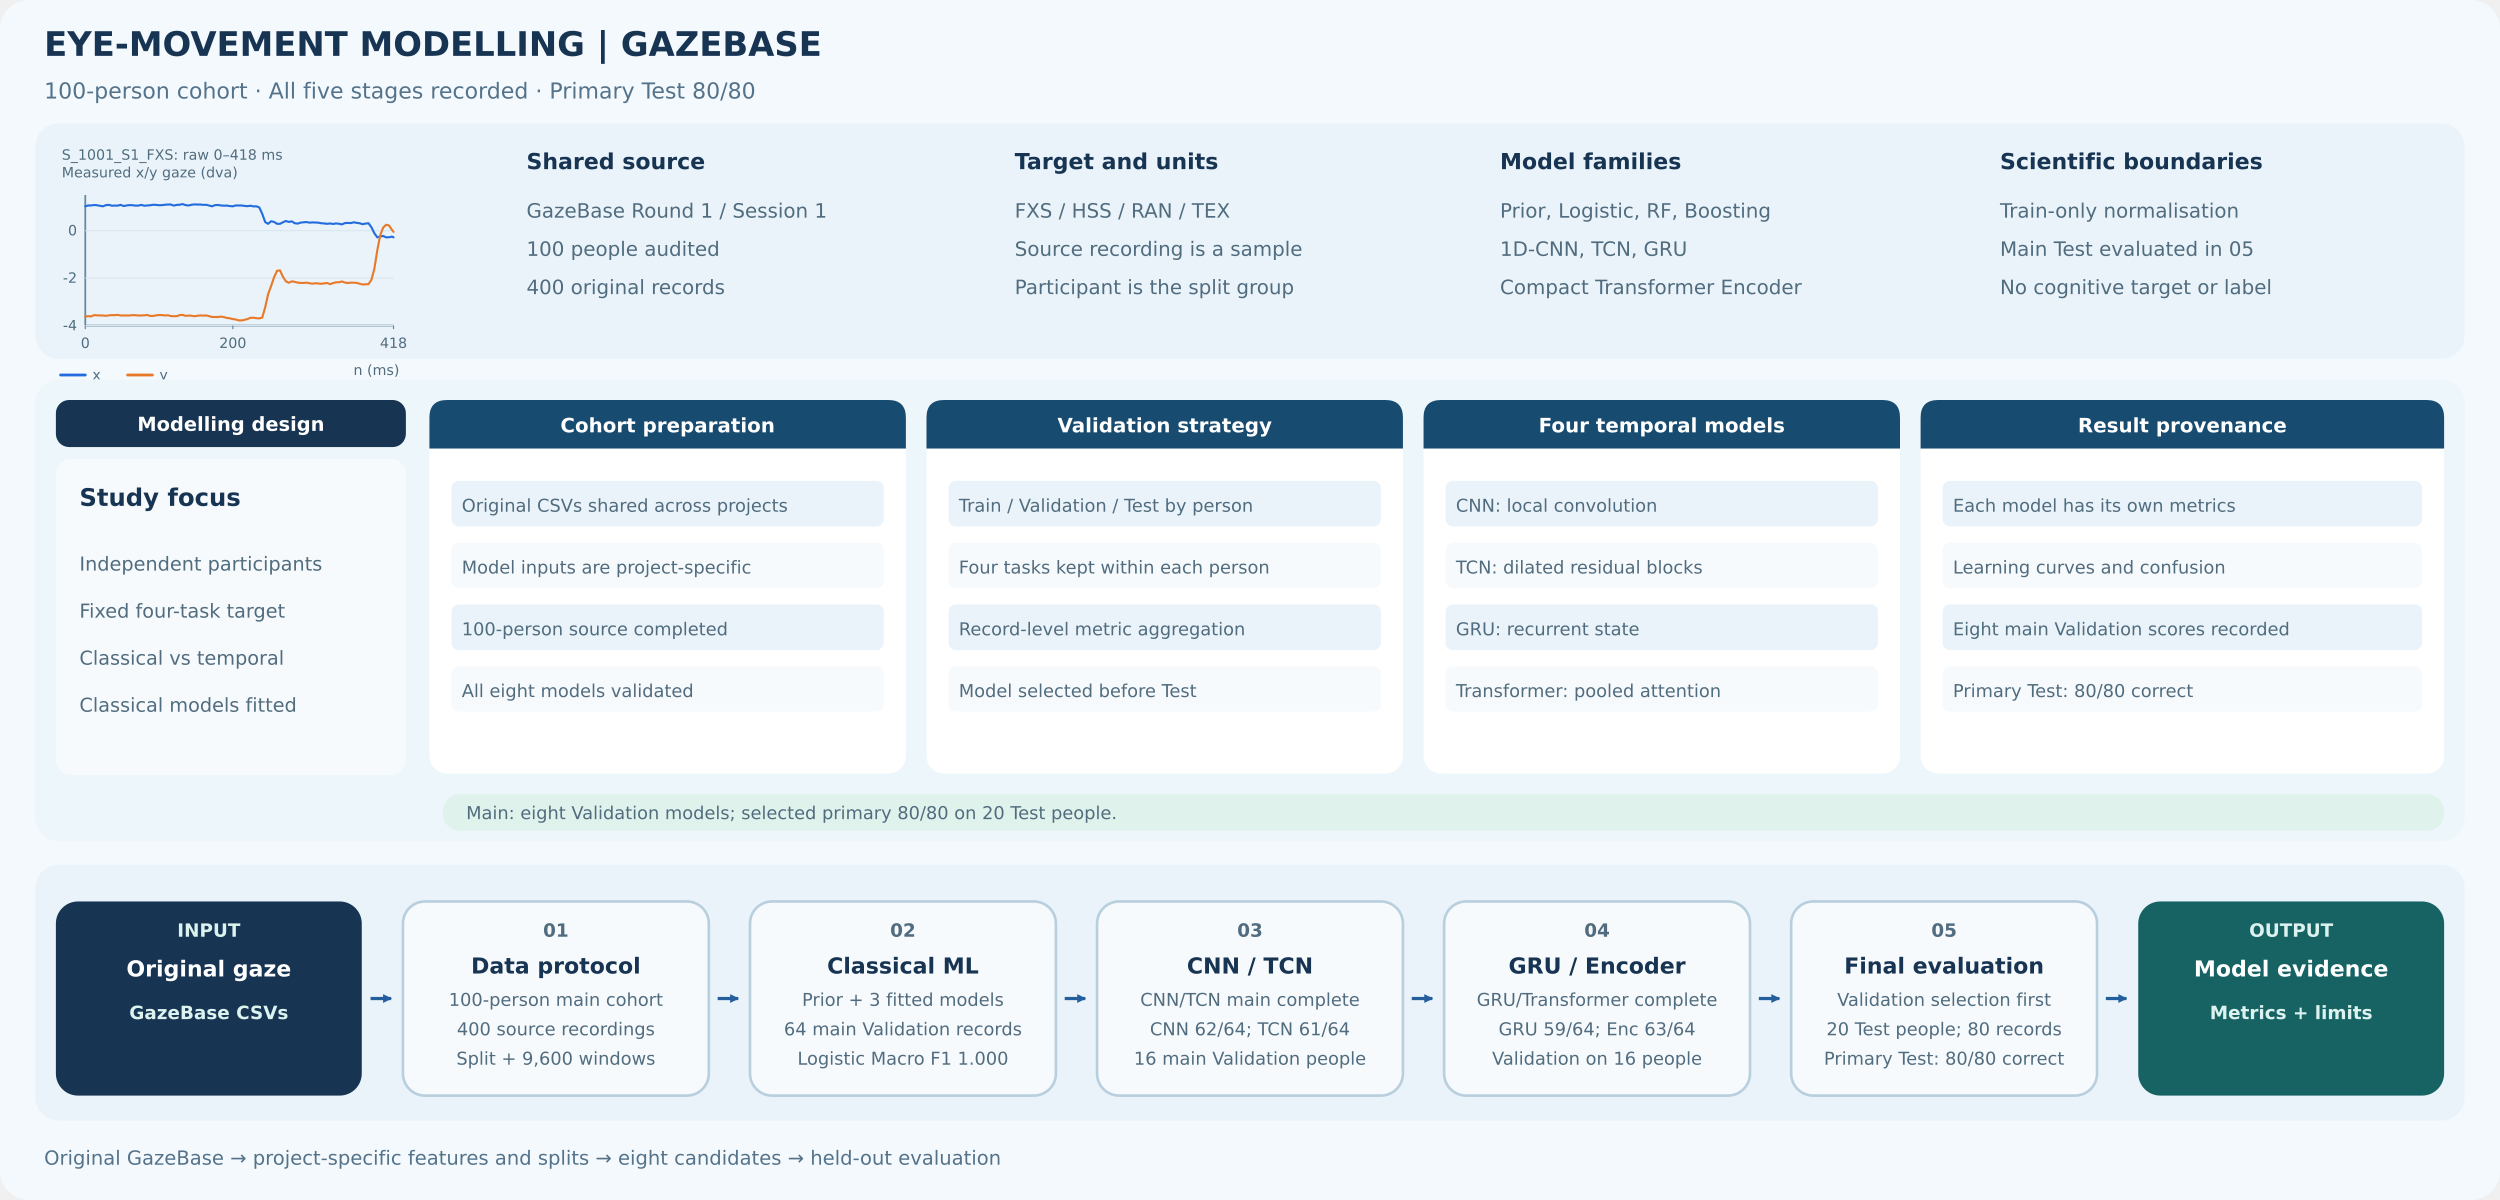
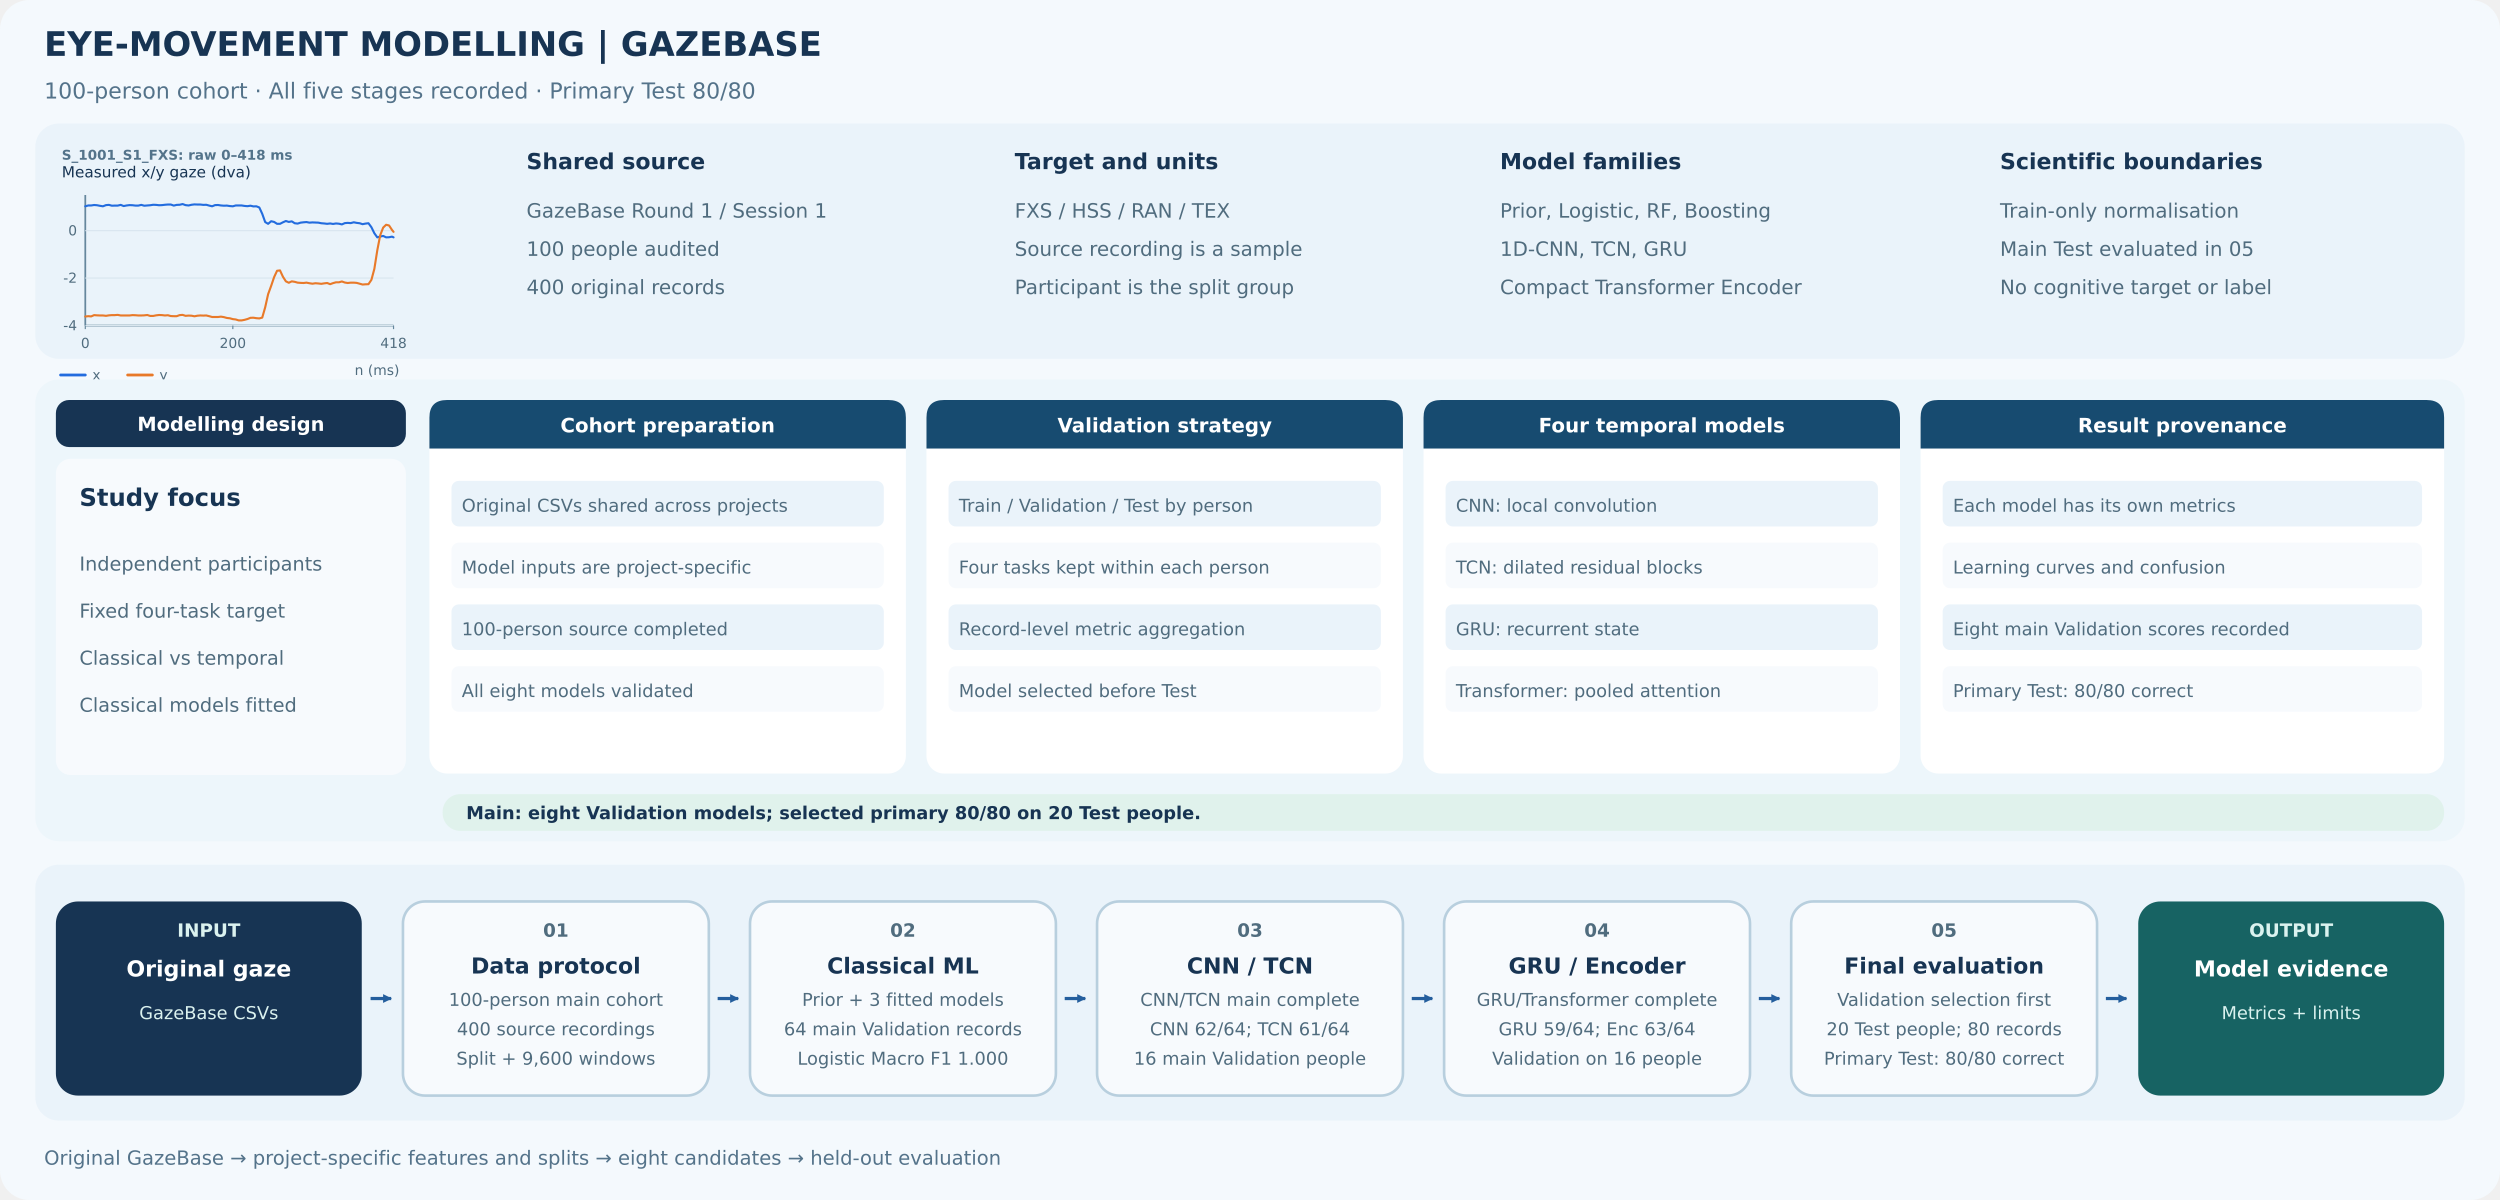
<svg xmlns="http://www.w3.org/2000/svg" width="1700" height="816" viewBox="0 0 1700 816" role="img" aria-labelledby="svg-title svg-desc">
  <defs>
    <style>
- .title{font:700 23px DejaVu Sans,Arial,sans-serif;fill:#173453}.subtitle{font:400 15px DejaVu Sans,Arial,sans-serif;fill:#54738A}.sourceheading{font:700 11.5px DejaVu Sans,Arial,sans-serif;fill:#53738A}.sourcebody{font:400 13px DejaVu Sans,Arial,sans-serif;fill:#173453}.ctxhead{font:700 15px DejaVu Sans,Arial,sans-serif;fill:#173453}.ctxbody{font:400 13.5px DejaVu Sans,Arial,sans-serif;fill:#506C7E}.focushead{font:700 16.5px DejaVu Sans,Arial,sans-serif;fill:#173453}.focusbody{font:400 13.1px DejaVu Sans,Arial,sans-serif;fill:#506C7E}.sectionlabel{font:700 13.2px DejaVu Sans,Arial,sans-serif;fill:white}.panelhead{font:700 13.5px DejaVu Sans,Arial,sans-serif;fill:white}.panelbody{font:400 12.1px DejaVu Sans,Arial,sans-serif;fill:#506C7E}.nodeid{font:700 12.5px DejaVu Sans,Arial,sans-serif;fill:#506C7E}.nodetitle{font:700 15px DejaVu Sans,Arial,sans-serif;fill:#173453}.nodedesc{font:400 12.1px DejaVu Sans,Arial,sans-serif;fill:#506C7E}.endnodeid{font:700 12.5px DejaVu Sans,Arial,sans-serif;fill:#DBF2EF}.endnodetitle{font:700 15px DejaVu Sans,Arial,sans-serif;fill:white}.footer{font:400 13.3px DejaVu Sans,Arial,sans-serif;fill:#54738A}.overview-id{font:700 11.3px DejaVu Sans,Arial,sans-serif;fill:#506C7E}.overview-title{font:700 12.9px DejaVu Sans,Arial,sans-serif;fill:#173453}.overview-body{font:400 10.9px DejaVu Sans,Arial,sans-serif;fill:#506C7E}.overview-terminal-id{font:700 11.3px DejaVu Sans,Arial,sans-serif;fill:#DBF2EF}.overview-terminal-title{font:700 12.9px DejaVu Sans,Arial,sans-serif;fill:#FFFFFF}.overview-terminal-body{font:400 10.9px DejaVu Sans,Arial,sans-serif;fill:#DBF2EF}</style>
+ text { font-family: DejaVu Sans, Arial, sans-serif; font-weight: 400; }
+ .figure-title { font-size:23px; font-weight:700; fill:#173453; }
+ .subtitle { font-size:15px; fill:#54738A; }
+ .source-heading { font-size:11.5px; font-weight:700; fill:#53738A; }
+ .source-label { font-size:13px; fill:#173453; }
+ .context-heading { font-size:15px; font-weight:700; fill:#173453; }
+ .context-body { font-size:13.5px; fill:#506C7E; }
+ .section-label { font-size:13.2px; font-weight:700; fill:#FFFFFF; }
+ .focus-heading { font-size:16.5px; font-weight:700; fill:#173453; }
+ .focus-body { font-size:13.1px; fill:#506C7E; }
+ .qualification { font-size:11.5px; font-weight:700; fill:#506C7E; }
+ .card-heading { font-size:13.5px; font-weight:700; fill:#FFFFFF; }
+ .card-body { font-size:12.1px; fill:#506C7E; }
+ .chart-label { font-size:11.8px; fill:#506C7E; }
+ .scientific-note { font-size:12.1px; font-weight:700; fill:#173453; }
+ .workflow-id { font-size:12.5px; font-weight:700; fill:#506C7E; }
+ .workflow-heading { font-size:15px; font-weight:700; fill:#173453; }
+ .workflow-body { font-size:12.1px; fill:#506C7E; }
+ .terminal-id { font-size:12.5px; font-weight:700; fill:#DBF2EF; }
+ .terminal-heading { font-size:15px; font-weight:700; fill:#FFFFFF; }
+ .terminal-body { font-size:12.1px; fill:#DBF2EF; }
+ .footer { font-size:13.3px; fill:#54738A; }
+ </style>
    <marker id="arr" markerWidth="6" markerHeight="6" refX="5.5" refY="3" orient="auto" markerUnits="userSpaceOnUse">
      <path d="M0 0 L6 3 L0 6 Z" fill="#245E9D" />
    </marker>
  </defs>
  <rect x="0" y="0" width="1700" height="816" rx="20" fill="#F4F9FD" stroke="none" stroke-width="1" />
  <g id="band-0-header">
-     <text x="30" y="38" class="title">EYE-MOVEMENT MODELLING | GAZEBASE</text>
+     <text x="30" y="38" class="figure-title">EYE-MOVEMENT MODELLING | GAZEBASE</text>
    <text x="30" y="67" class="subtitle">100-person cohort · All five stages recorded · Primary Test 80/80</text>
  </g>
  <g id="band-1-context">
    <rect x="24" y="84" width="1652" height="160" rx="16" fill="#EAF3FA" stroke-width="2" />
    <g id="source-record" aria-label="Measured horizontal and vertical gaze excerpt from original GazeBase record S_1001_S1_FXS" transform="translate(-204.4 -153) scale(0.8)">
-       <text x="308" y="327" class="panelbody">S_1001_S1_FXS: raw 0–418 ms</text>
-       <text x="308" y="342" class="panelbody">Measured x/y gaze (dva)</text>
+       <text x="308" y="327" class="source-heading">S_1001_S1_FXS: raw 0–418 ms</text>
+       <text x="308" y="342" class="source-label">Measured x/y gaze (dva)</text>
      <line x1="328" y1="357" x2="328" y2="468" stroke="#66879D" stroke-width="1.5" />
      <line x1="328" y1="468" x2="590" y2="468" stroke="#66879D" stroke-width="1.5" />
      <line x1="328" y1="468" x2="590" y2="468" stroke="#D9E6EF" stroke-width="1" />
-       <text x="321" y="472" class="panelbody" text-anchor="end">-4</text>
+       <text x="321" y="472" class="chart-label" text-anchor="end">-4</text>
      <line x1="328" y1="427.6" x2="590" y2="427.6" stroke="#D9E6EF" stroke-width="1" />
-       <text x="321" y="431.6" class="panelbody" text-anchor="end">-2</text>
+       <text x="321" y="431.6" class="chart-label" text-anchor="end">-2</text>
      <line x1="328" y1="387.3" x2="590" y2="387.3" stroke="#D9E6EF" stroke-width="1" />
-       <text x="321" y="391.3" class="panelbody" text-anchor="end">0</text>
+       <text x="321" y="391.3" class="chart-label" text-anchor="end">0</text>
      <line x1="328" y1="468" x2="328" y2="471" stroke="#66879D" stroke-width="1" />
-       <text x="328" y="487" class="panelbody" text-anchor="middle">0</text>
+       <text x="328" y="487" class="chart-label" text-anchor="middle">0</text>
      <line x1="453.4" y1="468" x2="453.4" y2="471" stroke="#66879D" stroke-width="1" />
-       <text x="453.4" y="487" class="panelbody" text-anchor="middle">200</text>
+       <text x="453.4" y="487" class="chart-label" text-anchor="middle">200</text>
      <line x1="590" y1="468" x2="590" y2="471" stroke="#66879D" stroke-width="1" />
-       <text x="590" y="487" class="panelbody" text-anchor="middle">418</text>
+       <text x="590" y="487" class="chart-label" text-anchor="middle">418</text>
      <path d="M328.0 366.6 L330.5 365.9 L333.0 365.9 L335.5 365.5 L338.0 365.7 L340.5 366.2 L343.0 366.6 L345.6 365.6 L348.1 365.4 L350.6 366.1 L353.1 366.0 L355.6 366.0 L358.1 365.4 L360.6 366.4 L363.1 365.9 L365.6 365.6 L368.1 365.7 L370.6 366.0 L373.1 366.0 L375.6 365.4 L378.1 366.1 L380.7 365.9 L383.2 365.7 L385.7 365.3 L388.2 365.4 L390.7 365.7 L393.2 365.6 L395.7 365.3 L398.2 365.1 L400.7 365.1 L403.2 366.0 L405.7 365.4 L408.2 365.3 L410.7 364.7 L413.2 365.6 L415.8 365.9 L418.3 365.3 L420.8 365.0 L423.3 365.1 L425.8 365.1 L428.3 365.4 L430.8 365.3 L433.3 366.0 L435.8 366.6 L438.3 365.6 L440.8 365.5 L443.3 365.9 L445.8 366.1 L448.3 366.0 L450.9 366.4 L453.4 366.6 L455.9 365.9 L458.4 365.9 L460.9 365.9 L463.4 366.3 L465.9 366.5 L468.4 366.1 L470.9 366.7 L473.4 366.6 L475.9 367.6 L478.4 373.0 L480.9 380.0 L483.4 381.5 L486.0 379.3 L488.5 379.9 L491.0 381.5 L493.5 381.5 L496.0 380.2 L498.5 379.1 L501.0 379.9 L503.5 379.4 L506.0 381.0 L508.5 381.3 L511.0 380.5 L513.5 380.2 L516.0 380.0 L518.5 380.5 L521.1 380.3 L523.6 380.4 L526.1 380.5 L528.6 381.0 L531.1 381.2 L533.6 381.5 L536.1 381.2 L538.6 381.6 L541.1 381.2 L543.6 381.4 L546.1 382.0 L548.6 380.9 L551.1 380.7 L553.6 380.9 L556.2 380.2 L558.7 380.7 L561.2 381.0 L563.7 381.8 L566.2 381.3 L568.7 381.0 L571.2 384.4 L573.7 389.5 L576.2 393.0 L578.7 392.3 L581.2 391.8 L583.7 393.0 L586.2 392.9 L588.7 392.4 L590.0 393.0" fill="none" stroke="#236CDE" stroke-width="1.8" stroke-linecap="round" stroke-linejoin="round" />
      <path d="M328.0 460.3 L330.5 460.0 L333.0 460.2 L335.5 459.1 L338.0 459.3 L340.5 459.4 L343.0 459.4 L345.6 459.7 L348.1 459.3 L350.6 459.1 L353.1 459.1 L355.6 458.9 L358.1 459.4 L360.6 459.4 L363.1 459.4 L365.6 459.4 L368.1 459.1 L370.6 459.2 L373.1 459.4 L375.6 459.4 L378.1 459.3 L380.7 459.0 L383.2 459.8 L385.7 459.8 L388.2 459.3 L390.7 459.0 L393.2 459.1 L395.7 459.4 L398.2 459.2 L400.7 459.9 L403.2 460.0 L405.7 460.0 L408.2 459.1 L410.7 458.9 L413.2 459.7 L415.8 459.5 L418.3 459.6 L420.8 460.1 L423.3 459.6 L425.8 459.4 L428.3 459.5 L430.8 459.4 L433.3 460.0 L435.8 460.7 L438.3 460.7 L440.8 460.7 L443.3 460.4 L445.8 460.8 L448.3 461.5 L450.9 461.8 L453.4 462.5 L455.9 462.8 L458.4 463.6 L460.9 463.6 L463.4 463.1 L465.9 462.4 L468.4 461.4 L470.9 461.3 L473.4 461.7 L475.9 461.9 L478.4 461.2 L480.9 452.5 L483.4 441.3 L486.0 434.2 L488.5 426.8 L491.0 421.4 L493.5 421.1 L496.0 426.5 L498.5 430.4 L501.0 431.6 L503.5 430.4 L506.0 430.8 L508.5 431.5 L511.0 431.7 L513.5 431.8 L516.0 431.5 L518.5 432.0 L521.1 432.4 L523.6 432.0 L526.1 432.2 L528.6 432.5 L531.1 432.1 L533.6 431.8 L536.1 432.8 L538.6 431.9 L541.1 431.2 L543.6 431.2 L546.1 430.5 L548.6 431.4 L551.1 431.8 L553.6 431.5 L556.2 431.5 L558.7 431.7 L561.2 432.4 L563.7 433.1 L566.2 432.9 L568.7 432.8 L571.2 429.1 L573.7 419.8 L576.2 404.0 L578.7 391.1 L581.2 384.7 L583.7 382.3 L586.2 382.9 L588.7 386.7 L590.0 388.3" fill="none" stroke="#E87929" stroke-width="1.8" stroke-linecap="round" stroke-linejoin="round" />
      <path d="M307 510 L328 510" fill="none" stroke="#236CDE" stroke-width="2.4" stroke-linecap="round" stroke-linejoin="round" />
-       <text x="334" y="514" class="panelbody">x</text>
+       <text x="334" y="514" class="chart-label">x</text>
      <path d="M364 510 L385 510" fill="none" stroke="#E87929" stroke-width="2.4" stroke-linecap="round" stroke-linejoin="round" />
-       <text x="391" y="514" class="panelbody">y</text>
-       <text x="595" y="510" class="panelbody" text-anchor="end">n (ms)</text>
+       <text x="391" y="514" class="chart-label">y</text>
+       <text x="595" y="510" class="chart-label" text-anchor="end">n (ms)</text>
    </g>
    <g id="context-1">
-       <text x="358" y="115" class="ctxhead">Shared source</text>
-       <text x="358" y="148" class="ctxbody">GazeBase Round 1 / Session 1</text>
-       <text x="358" y="174" class="ctxbody">100 people audited</text>
-       <text x="358" y="200" class="ctxbody">400 original records</text>
+       <text x="358" y="115" class="context-heading">Shared source</text>
+       <text x="358" y="148" class="context-body">GazeBase Round 1 / Session 1</text>
+       <text x="358" y="174" class="context-body">100 people audited</text>
+       <text x="358" y="200" class="context-body">400 original records</text>
    </g>
    <g id="context-2">
-       <text x="690" y="115" class="ctxhead">Target and units</text>
-       <text x="690" y="148" class="ctxbody">FXS / HSS / RAN / TEX</text>
-       <text x="690" y="174" class="ctxbody">Source recording is a sample</text>
-       <text x="690" y="200" class="ctxbody">Participant is the split group</text>
+       <text x="690" y="115" class="context-heading">Target and units</text>
+       <text x="690" y="148" class="context-body">FXS / HSS / RAN / TEX</text>
+       <text x="690" y="174" class="context-body">Source recording is a sample</text>
+       <text x="690" y="200" class="context-body">Participant is the split group</text>
    </g>
    <g id="context-3">
-       <text x="1020" y="115" class="ctxhead">Model families</text>
-       <text x="1020" y="148" class="ctxbody">Prior, Logistic, RF, Boosting</text>
-       <text x="1020" y="174" class="ctxbody">1D-CNN, TCN, GRU</text>
-       <text x="1020" y="200" class="ctxbody">Compact Transformer Encoder</text>
+       <text x="1020" y="115" class="context-heading">Model families</text>
+       <text x="1020" y="148" class="context-body">Prior, Logistic, RF, Boosting</text>
+       <text x="1020" y="174" class="context-body">1D-CNN, TCN, GRU</text>
+       <text x="1020" y="200" class="context-body">Compact Transformer Encoder</text>
    </g>
    <g id="context-4">
-       <text x="1360" y="115" class="ctxhead">Scientific boundaries</text>
-       <text x="1360" y="148" class="ctxbody">Train-only normalisation</text>
-       <text x="1360" y="174" class="ctxbody">Main Test evaluated in 05</text>
-       <text x="1360" y="200" class="ctxbody">No cognitive target or label</text>
+       <text x="1360" y="115" class="context-heading">Scientific boundaries</text>
+       <text x="1360" y="148" class="context-body">Train-only normalisation</text>
+       <text x="1360" y="174" class="context-body">Main Test evaluated in 05</text>
+       <text x="1360" y="200" class="context-body">No cognitive target or label</text>
    </g>
  </g>
  <g id="band-2-analysis">
    <rect x="24" y="258" width="1652" height="314" rx="16" fill="#EDF6FB" stroke-width="1.5" />
    <g id="focus">
      <rect x="38" y="272" width="238" height="32" rx="9" fill="#173453" stroke-width="1.5" />
-       <text x="157" y="293" class="sectionlabel" text-anchor="middle">Modelling design</text>
+       <text x="157" y="293" class="section-label" text-anchor="middle">Modelling design</text>
      <rect x="38" y="312" width="238" height="215" rx="10" fill="#F7FAFD" stroke-width="1.5" />
-       <text x="54" y="344" class="focushead">Study focus</text>
-       <text x="54" y="388" class="focusbody">Independent participants</text>
-       <text x="54" y="420" class="focusbody">Fixed four-task target</text>
-       <text x="54" y="452" class="focusbody">Classical vs temporal</text>
-       <text x="54" y="484" class="focusbody">Classical models fitted</text>
+       <text x="54" y="344" class="focus-heading">Study focus</text>
+       <text x="54" y="388" class="focus-body">Independent participants</text>
+       <text x="54" y="420" class="focus-body">Fixed four-task target</text>
+       <text x="54" y="452" class="focus-body">Classical vs temporal</text>
+       <text x="54" y="484" class="focus-body">Classical models fitted</text>
    </g>
    <g id="panels">
      <g id="panel-1">
        <rect x="292" y="272" width="324" height="254" rx="12" fill="#FFFFFF" stroke-width="1.5" />
        <path d="M304 272 H604 Q616 272 616 284 V305 H292 V284 Q292 272 304 272Z" fill="#174B70" />
-         <text x="454" y="294" class="panelhead" text-anchor="middle">Cohort preparation</text>
+         <text x="454" y="294" class="card-heading" text-anchor="middle">Cohort preparation</text>
        <g id="scientific-panel-1">
          <rect x="307" y="327" width="294" height="31" rx="5" fill="#EAF3FA" stroke-width="0" />
-           <text x="314" y="348" class="panelbody">Original CSVs shared across projects</text>
+           <text x="314" y="348" class="card-body">Original CSVs shared across projects</text>
          <rect x="307" y="369" width="294" height="31" rx="5" fill="#F7FAFD" stroke-width="0" />
-           <text x="314" y="390" class="panelbody">Model inputs are project-specific</text>
+           <text x="314" y="390" class="card-body">Model inputs are project-specific</text>
          <rect x="307" y="411" width="294" height="31" rx="5" fill="#EAF3FA" stroke-width="0" />
-           <text x="314" y="432" class="panelbody">100-person source completed</text>
+           <text x="314" y="432" class="card-body">100-person source completed</text>
          <rect x="307" y="453" width="294" height="31" rx="5" fill="#F7FAFD" stroke-width="0" />
-           <text x="314" y="474" class="panelbody">All eight models validated</text>
+           <text x="314" y="474" class="card-body">All eight models validated</text>
        </g>
      </g>
      <g id="panel-2">
        <rect x="630" y="272" width="324" height="254" rx="12" fill="#FFFFFF" stroke-width="1.5" />
        <path d="M642 272 H942 Q954 272 954 284 V305 H630 V284 Q630 272 642 272Z" fill="#174B70" />
-         <text x="792" y="294" class="panelhead" text-anchor="middle">Validation strategy</text>
+         <text x="792" y="294" class="card-heading" text-anchor="middle">Validation strategy</text>
        <g id="scientific-panel-2">
          <rect x="645" y="327" width="294" height="31" rx="5" fill="#EAF3FA" stroke-width="0" />
-           <text x="652" y="348" class="panelbody">Train / Validation / Test by person</text>
+           <text x="652" y="348" class="card-body">Train / Validation / Test by person</text>
          <rect x="645" y="369" width="294" height="31" rx="5" fill="#F7FAFD" stroke-width="0" />
-           <text x="652" y="390" class="panelbody">Four tasks kept within each person</text>
+           <text x="652" y="390" class="card-body">Four tasks kept within each person</text>
          <rect x="645" y="411" width="294" height="31" rx="5" fill="#EAF3FA" stroke-width="0" />
-           <text x="652" y="432" class="panelbody">Record-level metric aggregation</text>
+           <text x="652" y="432" class="card-body">Record-level metric aggregation</text>
          <rect x="645" y="453" width="294" height="31" rx="5" fill="#F7FAFD" stroke-width="0" />
-           <text x="652" y="474" class="panelbody">Model selected before Test</text>
+           <text x="652" y="474" class="card-body">Model selected before Test</text>
        </g>
      </g>
      <g id="panel-3">
        <rect x="968" y="272" width="324" height="254" rx="12" fill="#FFFFFF" stroke-width="1.5" />
        <path d="M980 272 H1280 Q1292 272 1292 284 V305 H968 V284 Q968 272 980 272Z" fill="#174B70" />
-         <text x="1130" y="294" class="panelhead" text-anchor="middle">Four temporal models</text>
+         <text x="1130" y="294" class="card-heading" text-anchor="middle">Four temporal models</text>
        <g id="scientific-panel-3">
          <rect x="983" y="327" width="294" height="31" rx="5" fill="#EAF3FA" stroke-width="0" />
-           <text x="990" y="348" class="panelbody">CNN: local convolution</text>
+           <text x="990" y="348" class="card-body">CNN: local convolution</text>
          <rect x="983" y="369" width="294" height="31" rx="5" fill="#F7FAFD" stroke-width="0" />
-           <text x="990" y="390" class="panelbody">TCN: dilated residual blocks</text>
+           <text x="990" y="390" class="card-body">TCN: dilated residual blocks</text>
          <rect x="983" y="411" width="294" height="31" rx="5" fill="#EAF3FA" stroke-width="0" />
-           <text x="990" y="432" class="panelbody">GRU: recurrent state</text>
+           <text x="990" y="432" class="card-body">GRU: recurrent state</text>
          <rect x="983" y="453" width="294" height="31" rx="5" fill="#F7FAFD" stroke-width="0" />
-           <text x="990" y="474" class="panelbody">Transformer: pooled attention</text>
+           <text x="990" y="474" class="card-body">Transformer: pooled attention</text>
        </g>
      </g>
      <g id="panel-4">
        <rect x="1306" y="272" width="356" height="254" rx="12" fill="#FFFFFF" stroke-width="1.5" />
        <path d="M1318 272 H1650 Q1662 272 1662 284 V305 H1306 V284 Q1306 272 1318 272Z" fill="#174B70" />
-         <text x="1484" y="294" class="panelhead" text-anchor="middle">Result provenance</text>
+         <text x="1484" y="294" class="card-heading" text-anchor="middle">Result provenance</text>
        <g id="scientific-panel-4">
          <rect x="1321" y="327" width="326" height="31" rx="5" fill="#EAF3FA" stroke-width="0" />
-           <text x="1328" y="348" class="panelbody">Each model has its own metrics</text>
+           <text x="1328" y="348" class="card-body">Each model has its own metrics</text>
          <rect x="1321" y="369" width="326" height="31" rx="5" fill="#F7FAFD" stroke-width="0" />
-           <text x="1328" y="390" class="panelbody">Learning curves and confusion</text>
+           <text x="1328" y="390" class="card-body">Learning curves and confusion</text>
          <rect x="1321" y="411" width="326" height="31" rx="5" fill="#EAF3FA" stroke-width="0" />
-           <text x="1328" y="432" class="panelbody">Eight main Validation scores recorded</text>
+           <text x="1328" y="432" class="card-body">Eight main Validation scores recorded</text>
          <rect x="1321" y="453" width="326" height="31" rx="5" fill="#F7FAFD" stroke-width="0" />
-           <text x="1328" y="474" class="panelbody">Primary Test: 80/80 correct</text>
+           <text x="1328" y="474" class="card-body">Primary Test: 80/80 correct</text>
        </g>
      </g>
    </g>
    <g id="scientific-note">
      <rect x="301" y="540" width="1361" height="25" rx="12" fill="#E0F2EC" stroke-width="1.5" />
-       <text x="317" y="557" class="panelbody">Main: eight Validation models; selected primary 80/80 on 20 Test people.</text>
+       <text x="317" y="557" class="scientific-note">Main: eight Validation models; selected primary 80/80 on 20 Test people.</text>
    </g>
  </g>
  <g id="band-3-workflow">
    <rect x="24" y="588" width="1652" height="174" rx="16" fill="#EAF3FA" stroke-width="2" />
    <g id="nodes">
      <g id="node-0">
        <rect x="38" y="613" width="208" height="132" rx="15" fill="#173453" stroke-width="1.8" />
-         <text x="142" y="637" class="endnodeid" text-anchor="middle">INPUT</text>
-         <text x="142" y="664" class="endnodetitle" text-anchor="middle">Original gaze</text>
-         <text x="142" y="693" class="endnodeid" text-anchor="middle">GazeBase CSVs</text>
+         <text x="142" y="637" class="terminal-id" text-anchor="middle">INPUT</text>
+         <text x="142" y="664" class="terminal-heading" text-anchor="middle">Original gaze</text>
+         <text x="142" y="693" class="terminal-body" text-anchor="middle">GazeBase CSVs</text>
      </g>
      <g id="node-1">
        <rect x="274" y="613" width="208" height="132" rx="15" fill="#F7FAFD" stroke="#B8CFDE" stroke-width="1.8" />
-         <text x="378" y="637" class="nodeid" text-anchor="middle">01</text>
-         <text x="378" y="662" class="nodetitle" text-anchor="middle">Data protocol</text>
-         <text x="378" y="684" class="nodedesc" text-anchor="middle">100-person main cohort</text>
-         <text x="378" y="704" class="nodedesc" text-anchor="middle">400 source recordings</text>
-         <text x="378" y="724" class="nodedesc" text-anchor="middle">Split + 9,600 windows</text>
+         <text x="378" y="637" class="workflow-id" text-anchor="middle">01</text>
+         <text x="378" y="662" class="workflow-heading" text-anchor="middle">Data protocol</text>
+         <text x="378" y="684" class="workflow-body" text-anchor="middle">100-person main cohort</text>
+         <text x="378" y="704" class="workflow-body" text-anchor="middle">400 source recordings</text>
+         <text x="378" y="724" class="workflow-body" text-anchor="middle">Split + 9,600 windows</text>
      </g>
      <g id="node-2">
        <rect x="510" y="613" width="208" height="132" rx="15" fill="#F7FAFD" stroke="#B8CFDE" stroke-width="1.8" />
-         <text x="614" y="637" class="nodeid" text-anchor="middle">02</text>
-         <text x="614" y="662" class="nodetitle" text-anchor="middle">Classical ML</text>
-         <text x="614" y="684" class="nodedesc" text-anchor="middle">Prior + 3 fitted models</text>
-         <text x="614" y="704" class="nodedesc" text-anchor="middle">64 main Validation records</text>
-         <text x="614" y="724" class="nodedesc" text-anchor="middle">Logistic Macro F1 1.000</text>
+         <text x="614" y="637" class="workflow-id" text-anchor="middle">02</text>
+         <text x="614" y="662" class="workflow-heading" text-anchor="middle">Classical ML</text>
+         <text x="614" y="684" class="workflow-body" text-anchor="middle">Prior + 3 fitted models</text>
+         <text x="614" y="704" class="workflow-body" text-anchor="middle">64 main Validation records</text>
+         <text x="614" y="724" class="workflow-body" text-anchor="middle">Logistic Macro F1 1.000</text>
      </g>
      <g id="node-3">
        <rect x="746" y="613" width="208" height="132" rx="15" fill="#F7FAFD" stroke="#B8CFDE" stroke-width="1.8" />
-         <text x="850" y="637" class="nodeid" text-anchor="middle">03</text>
-         <text x="850" y="662" class="nodetitle" text-anchor="middle">CNN / TCN</text>
-         <text x="850" y="684" class="nodedesc" text-anchor="middle">CNN/TCN main complete</text>
-         <text x="850" y="704" class="nodedesc" text-anchor="middle">CNN 62/64; TCN 61/64</text>
-         <text x="850" y="724" class="nodedesc" text-anchor="middle">16 main Validation people</text>
+         <text x="850" y="637" class="workflow-id" text-anchor="middle">03</text>
+         <text x="850" y="662" class="workflow-heading" text-anchor="middle">CNN / TCN</text>
+         <text x="850" y="684" class="workflow-body" text-anchor="middle">CNN/TCN main complete</text>
+         <text x="850" y="704" class="workflow-body" text-anchor="middle">CNN 62/64; TCN 61/64</text>
+         <text x="850" y="724" class="workflow-body" text-anchor="middle">16 main Validation people</text>
      </g>
      <g id="node-4">
        <rect x="982" y="613" width="208" height="132" rx="15" fill="#F7FAFD" stroke="#B8CFDE" stroke-width="1.8" />
-         <text x="1086" y="637" class="nodeid" text-anchor="middle">04</text>
-         <text x="1086" y="662" class="nodetitle" text-anchor="middle">GRU / Encoder</text>
-         <text x="1086" y="684" class="nodedesc" text-anchor="middle">GRU/Transformer complete</text>
-         <text x="1086" y="704" class="nodedesc" text-anchor="middle">GRU 59/64; Enc 63/64</text>
-         <text x="1086" y="724" class="nodedesc" text-anchor="middle">Validation on 16 people</text>
+         <text x="1086" y="637" class="workflow-id" text-anchor="middle">04</text>
+         <text x="1086" y="662" class="workflow-heading" text-anchor="middle">GRU / Encoder</text>
+         <text x="1086" y="684" class="workflow-body" text-anchor="middle">GRU/Transformer complete</text>
+         <text x="1086" y="704" class="workflow-body" text-anchor="middle">GRU 59/64; Enc 63/64</text>
+         <text x="1086" y="724" class="workflow-body" text-anchor="middle">Validation on 16 people</text>
      </g>
      <g id="node-5">
        <rect x="1218" y="613" width="208" height="132" rx="15" fill="#F7FAFD" stroke="#B8CFDE" stroke-width="1.8" />
-         <text x="1322" y="637" class="nodeid" text-anchor="middle">05</text>
-         <text x="1322" y="662" class="nodetitle" text-anchor="middle">Final evaluation</text>
-         <text x="1322" y="684" class="nodedesc" text-anchor="middle">Validation selection first</text>
-         <text x="1322" y="704" class="nodedesc" text-anchor="middle">20 Test people; 80 records</text>
-         <text x="1322" y="724" class="nodedesc" text-anchor="middle">Primary Test: 80/80 correct</text>
+         <text x="1322" y="637" class="workflow-id" text-anchor="middle">05</text>
+         <text x="1322" y="662" class="workflow-heading" text-anchor="middle">Final evaluation</text>
+         <text x="1322" y="684" class="workflow-body" text-anchor="middle">Validation selection first</text>
+         <text x="1322" y="704" class="workflow-body" text-anchor="middle">20 Test people; 80 records</text>
+         <text x="1322" y="724" class="workflow-body" text-anchor="middle">Primary Test: 80/80 correct</text>
      </g>
      <g id="node-6">
        <rect x="1454" y="613" width="208" height="132" rx="15" fill="#176363" stroke-width="1.8" />
-         <text x="1558" y="637" class="endnodeid" text-anchor="middle">OUTPUT</text>
-         <text x="1558" y="664" class="endnodetitle" text-anchor="middle">Model evidence</text>
-         <text x="1558" y="693" class="endnodeid" text-anchor="middle">Metrics + limits</text>
+         <text x="1558" y="637" class="terminal-id" text-anchor="middle">OUTPUT</text>
+         <text x="1558" y="664" class="terminal-heading" text-anchor="middle">Model evidence</text>
+         <text x="1558" y="693" class="terminal-body" text-anchor="middle">Metrics + limits</text>
      </g>
    </g>
    <g id="connectors">
      <line x1="252" y1="679" x2="266" y2="679" stroke="#245E9D" stroke-width="2.2" marker-end="url(#arr)" />
      <line x1="488" y1="679" x2="502" y2="679" stroke="#245E9D" stroke-width="2.2" marker-end="url(#arr)" />
      <line x1="724" y1="679" x2="738" y2="679" stroke="#245E9D" stroke-width="2.2" marker-end="url(#arr)" />
      <line x1="960" y1="679" x2="974" y2="679" stroke="#245E9D" stroke-width="2.2" marker-end="url(#arr)" />
      <line x1="1196" y1="679" x2="1210" y2="679" stroke="#245E9D" stroke-width="2.2" marker-end="url(#arr)" />
      <line x1="1432" y1="679" x2="1446" y2="679" stroke="#245E9D" stroke-width="2.2" marker-end="url(#arr)" />
    </g>
  </g>
  <g id="band-4-summary">
    <text x="30" y="792" class="footer">Original GazeBase → project-specific features and splits → eight candidates → held-out evaluation</text>
  </g>
</svg>
